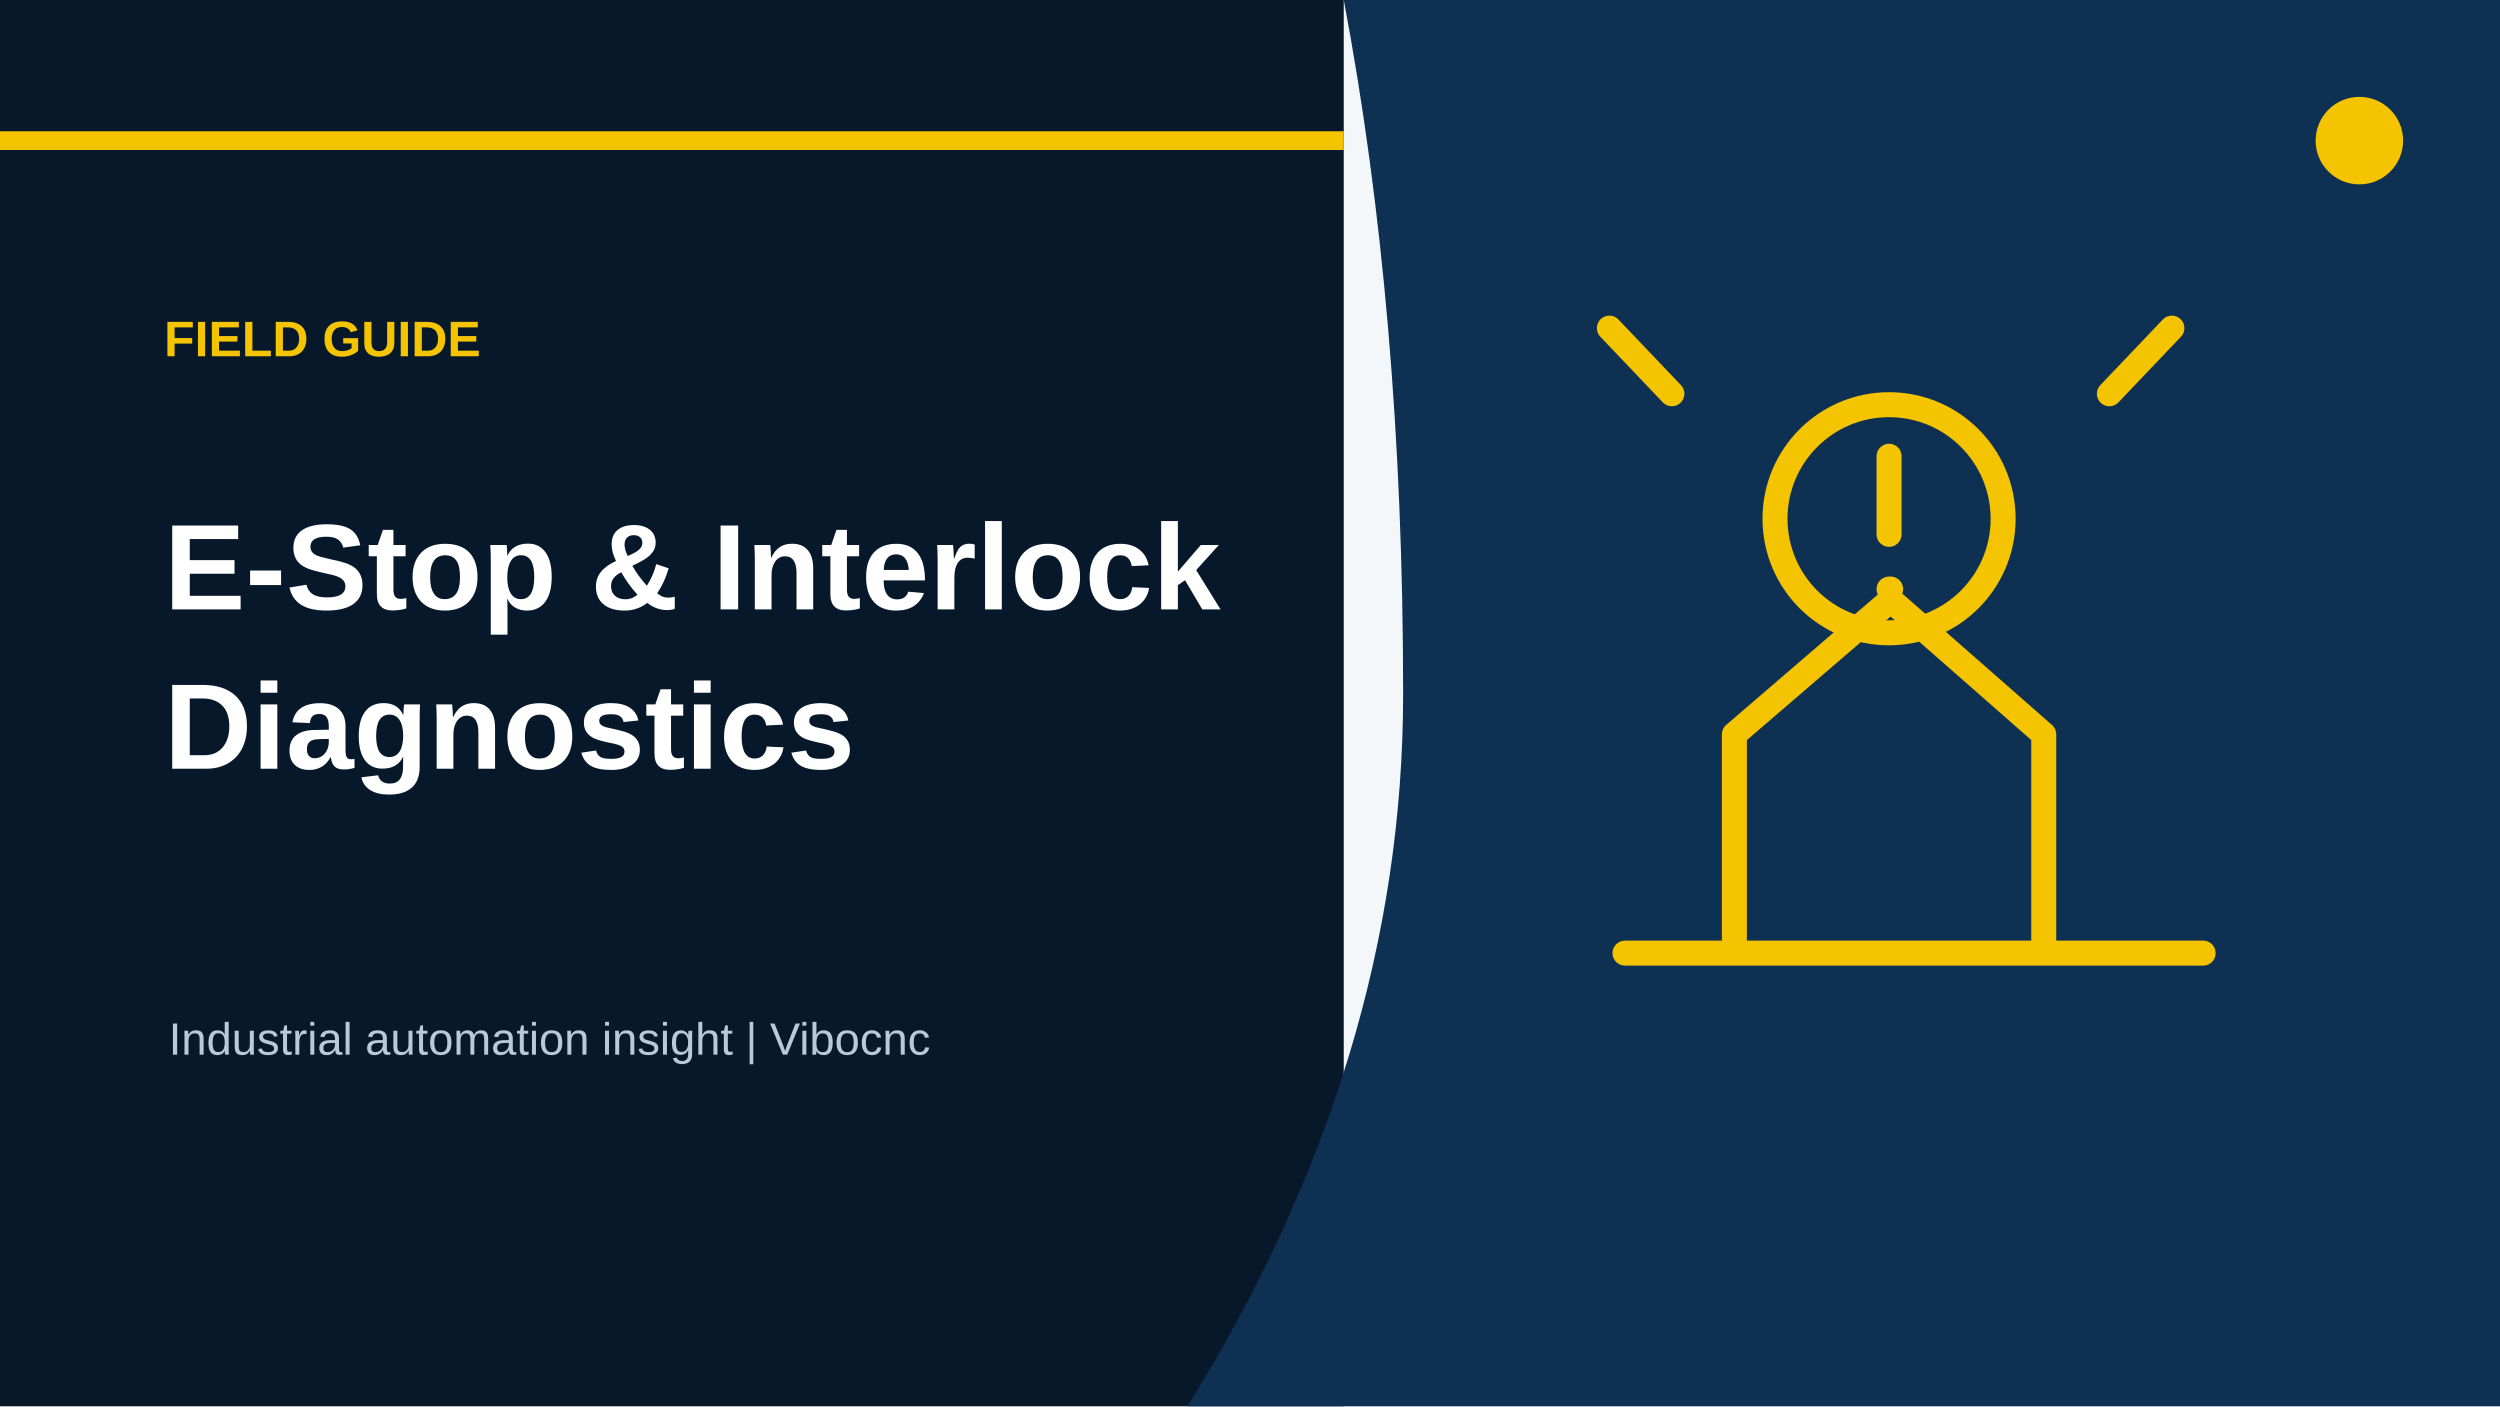
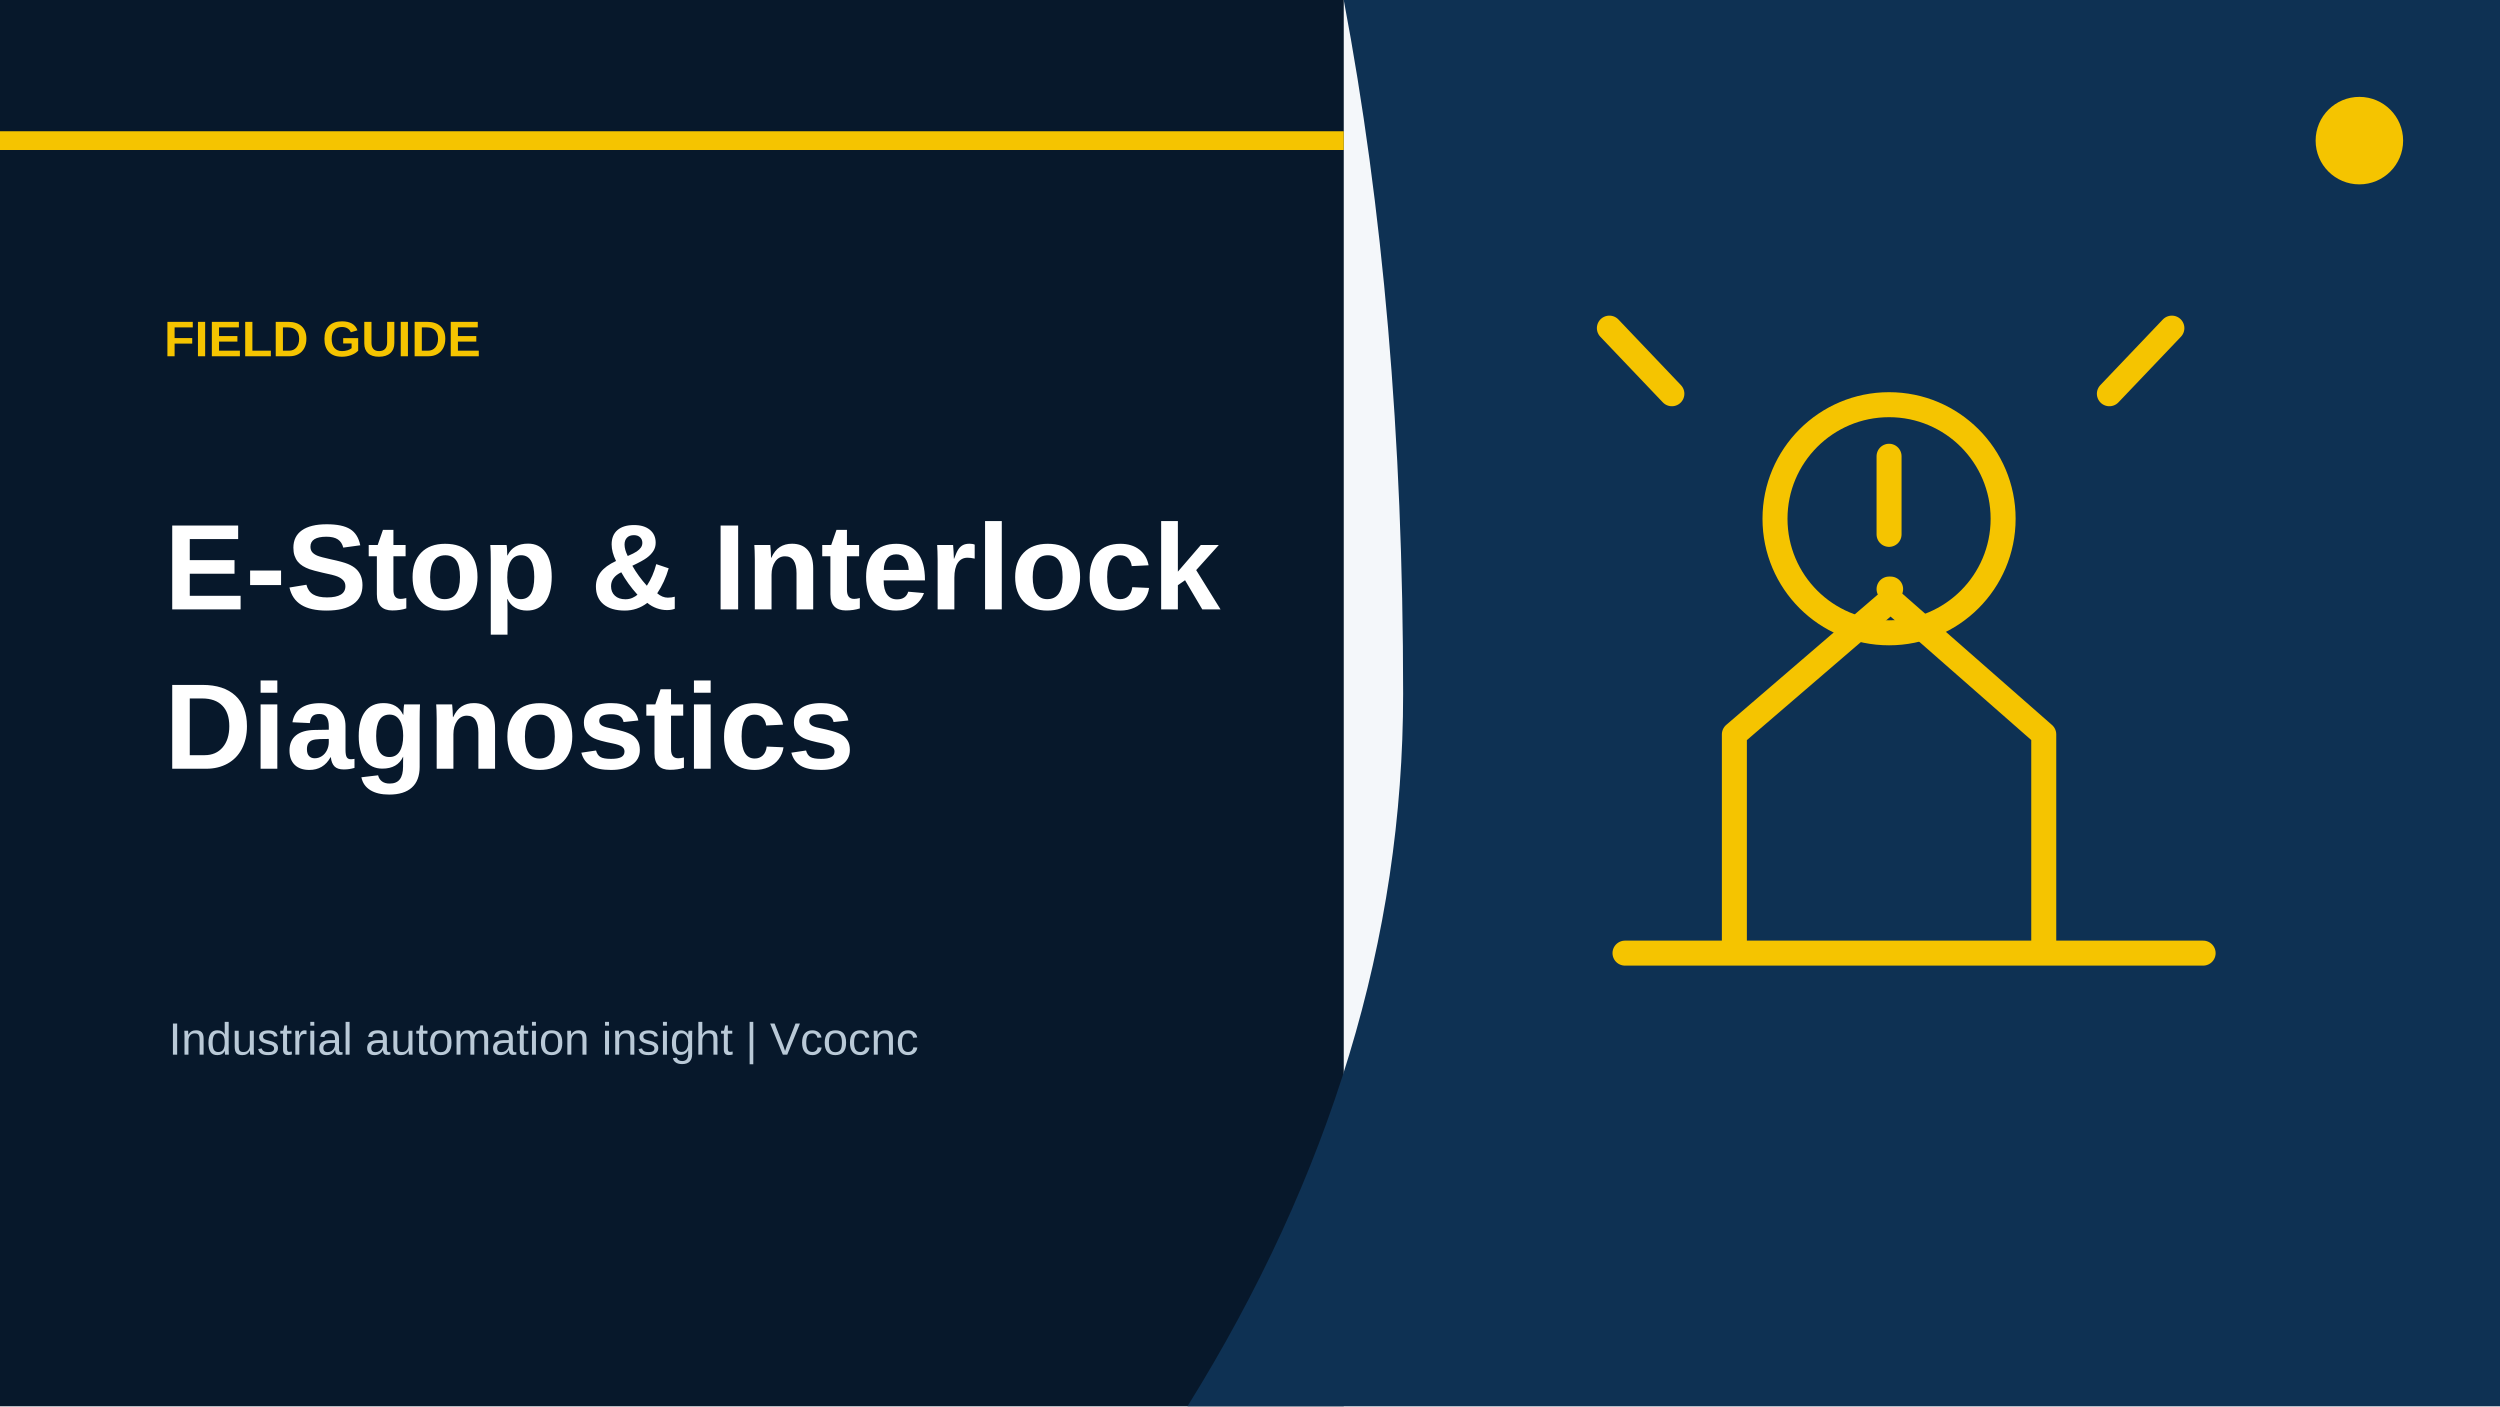
<svg xmlns="http://www.w3.org/2000/svg" width="1600" height="900" viewBox="0 0 1600 900" role="img" aria-labelledby="title description">
  <rect width="1600" height="900" fill="#f4f7fa" />
  <rect x="0" y="0" width="860" height="900" fill="#07182b" />
  <path d="M860 0h740v900H760c92-148 138-300 138-456C898 280 885 132 860 0z" fill="#0e3153" />
  <path d="M0 90h860" stroke="#f5c400" stroke-width="12" />
  <text x="105" y="228" fill="#f5c400" font-family="Arial, Helvetica, sans-serif" font-size="32" font-weight="700">FIELD GUIDE</text>
  <text x="105" y="390" fill="#ffffff" font-family="Arial, Helvetica, sans-serif" font-size="78" font-weight="700">E-Stop &amp; Interlock</text>
  <text x="105" y="492" fill="#ffffff" font-family="Arial, Helvetica, sans-serif" font-size="78" font-weight="700">Diagnostics</text>
-   <text x="108" y="675" fill="#b9c9d7" font-family="Arial, Helvetica, sans-serif" font-size="29">Industrial automation insight | Vibocnc</text>
+   <text x="108" y="675" fill="#b9c9d7" font-family="Arial, Helvetica, sans-serif" font-size="29">Industrial automation insight | Vcocnc</text>
  <g fill="none" stroke="#f5c400" stroke-width="16" stroke-linecap="round" stroke-linejoin="round">
    <path d="M1040 610h370M1110 610V470l100-86 98 86v140" />
    <circle cx="1209" cy="332" r="73" />
    <path d="M1209 292v50M1209 377h1" />
    <path d="M1070 252l-40-42M1350 252l40-42" />
  </g>
  <circle cx="1510" cy="90" r="28" fill="#f5c400" />
</svg>
